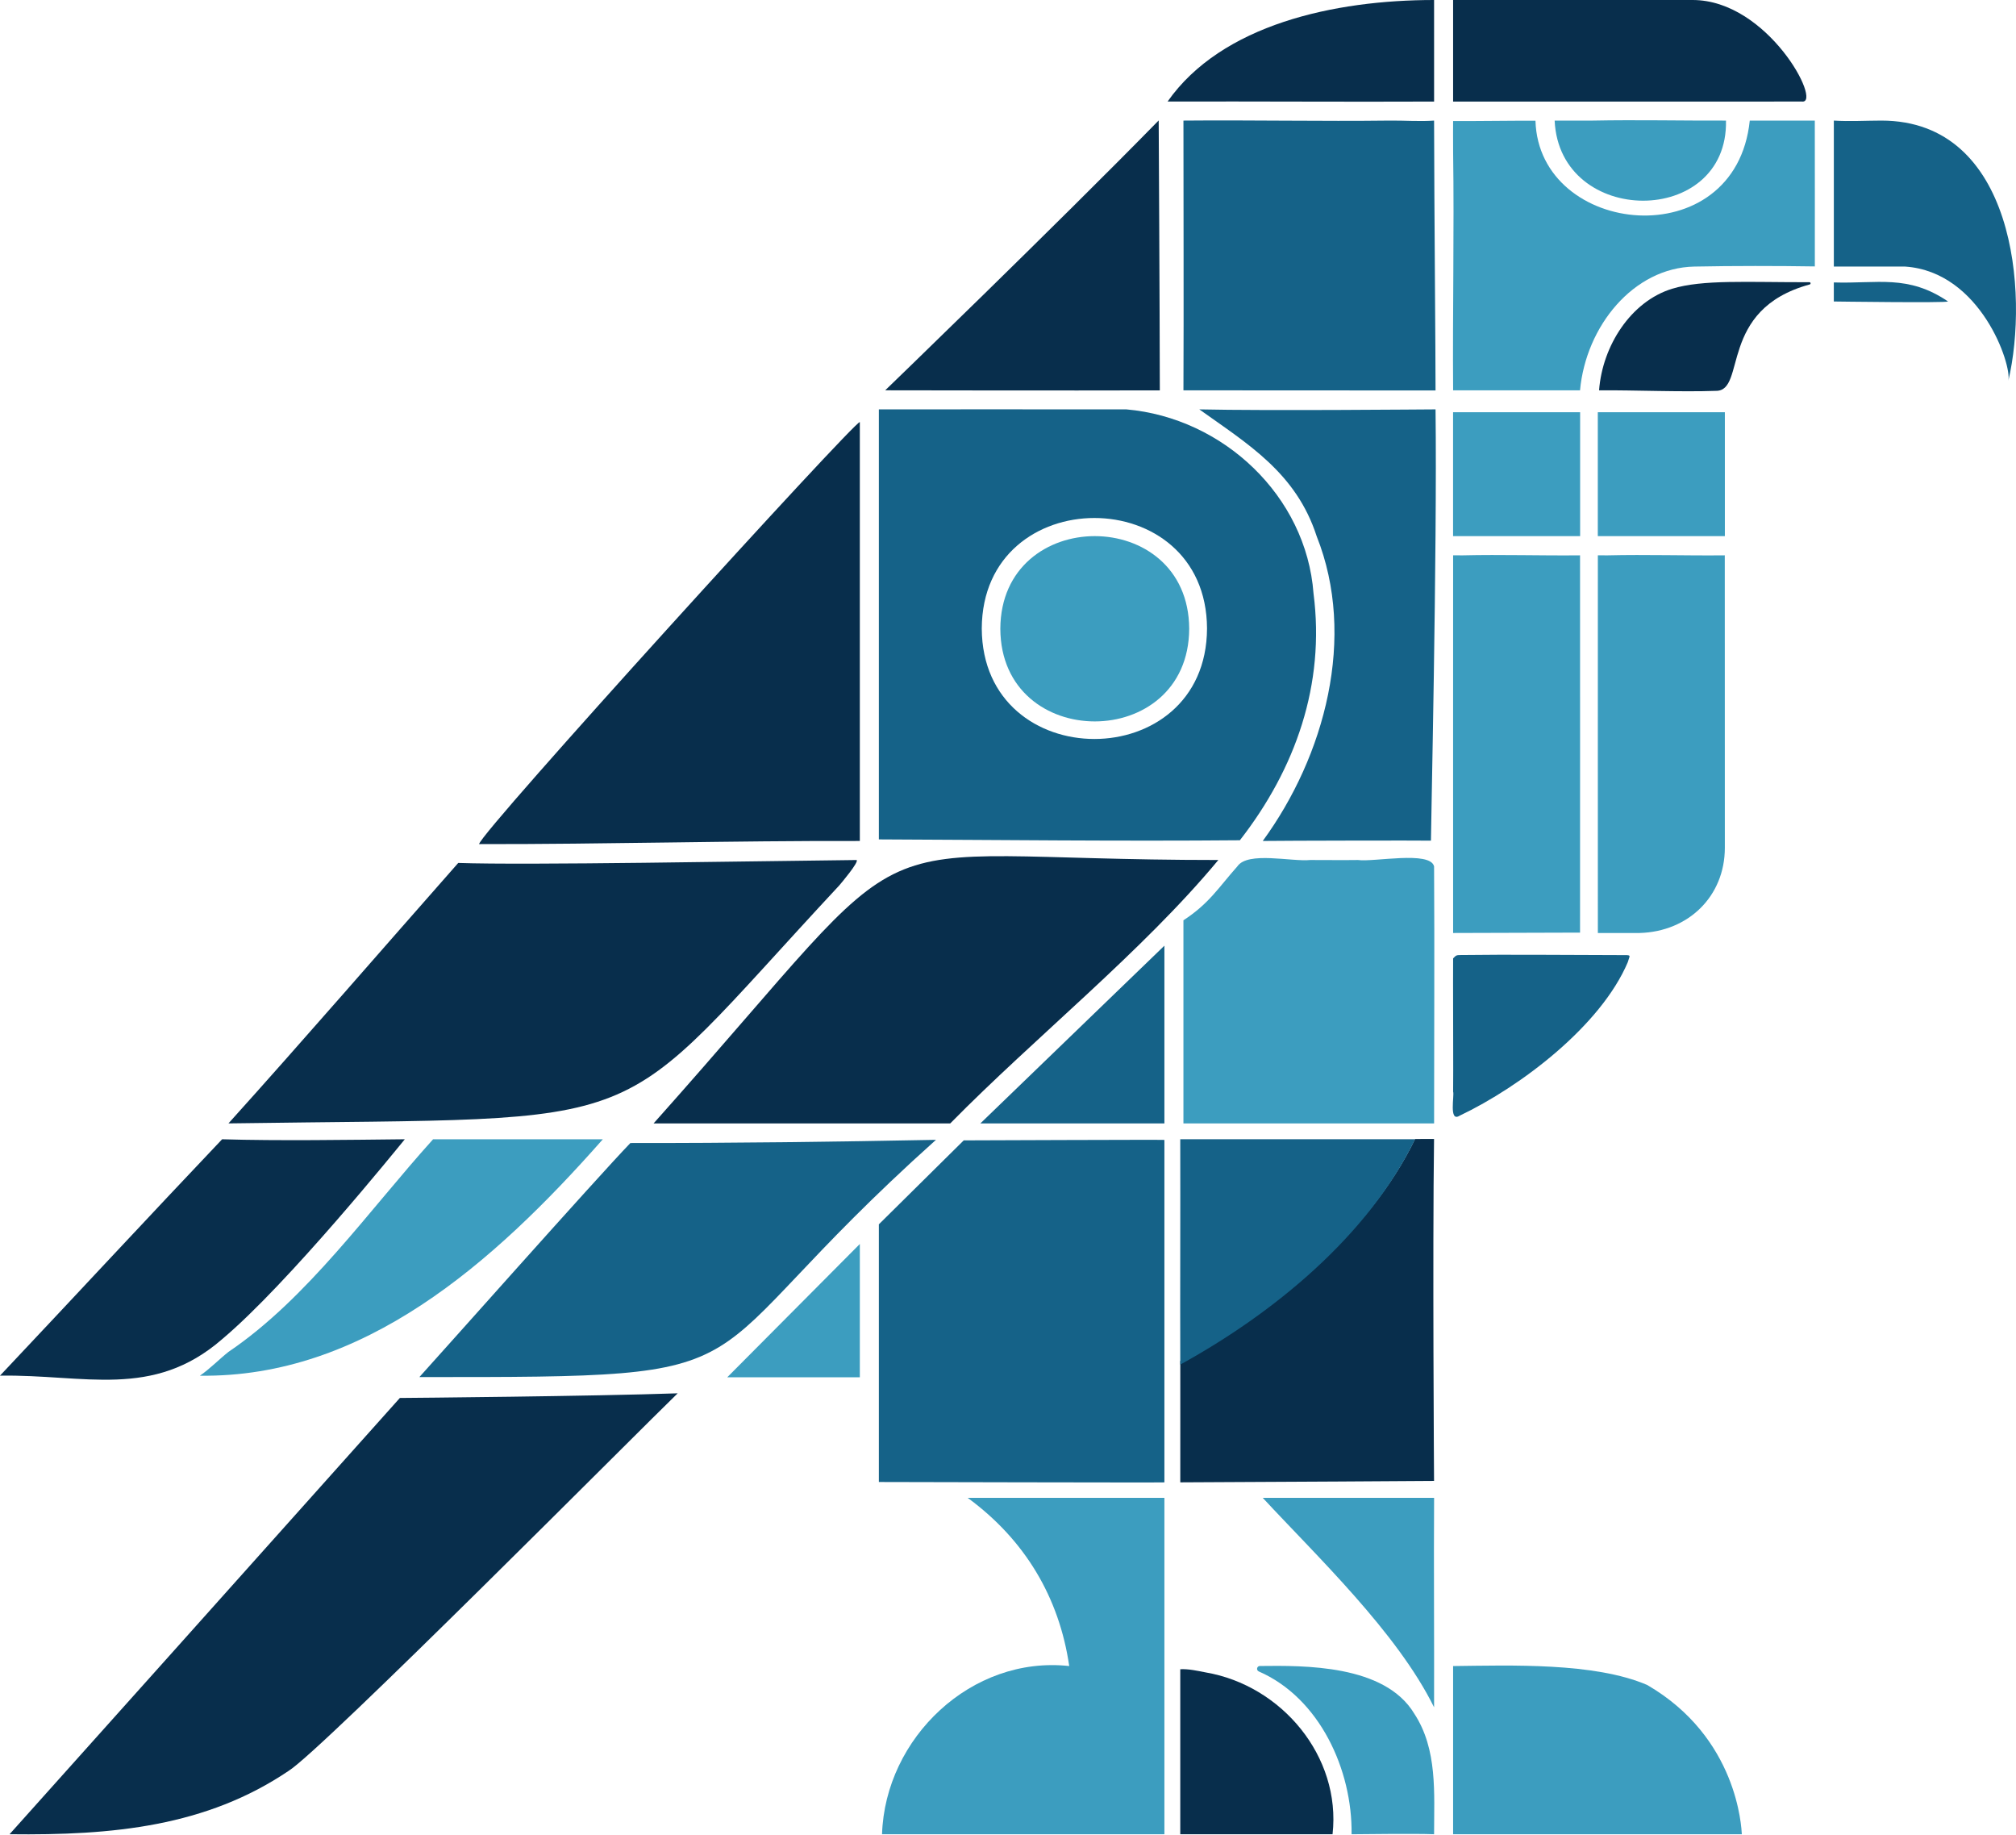
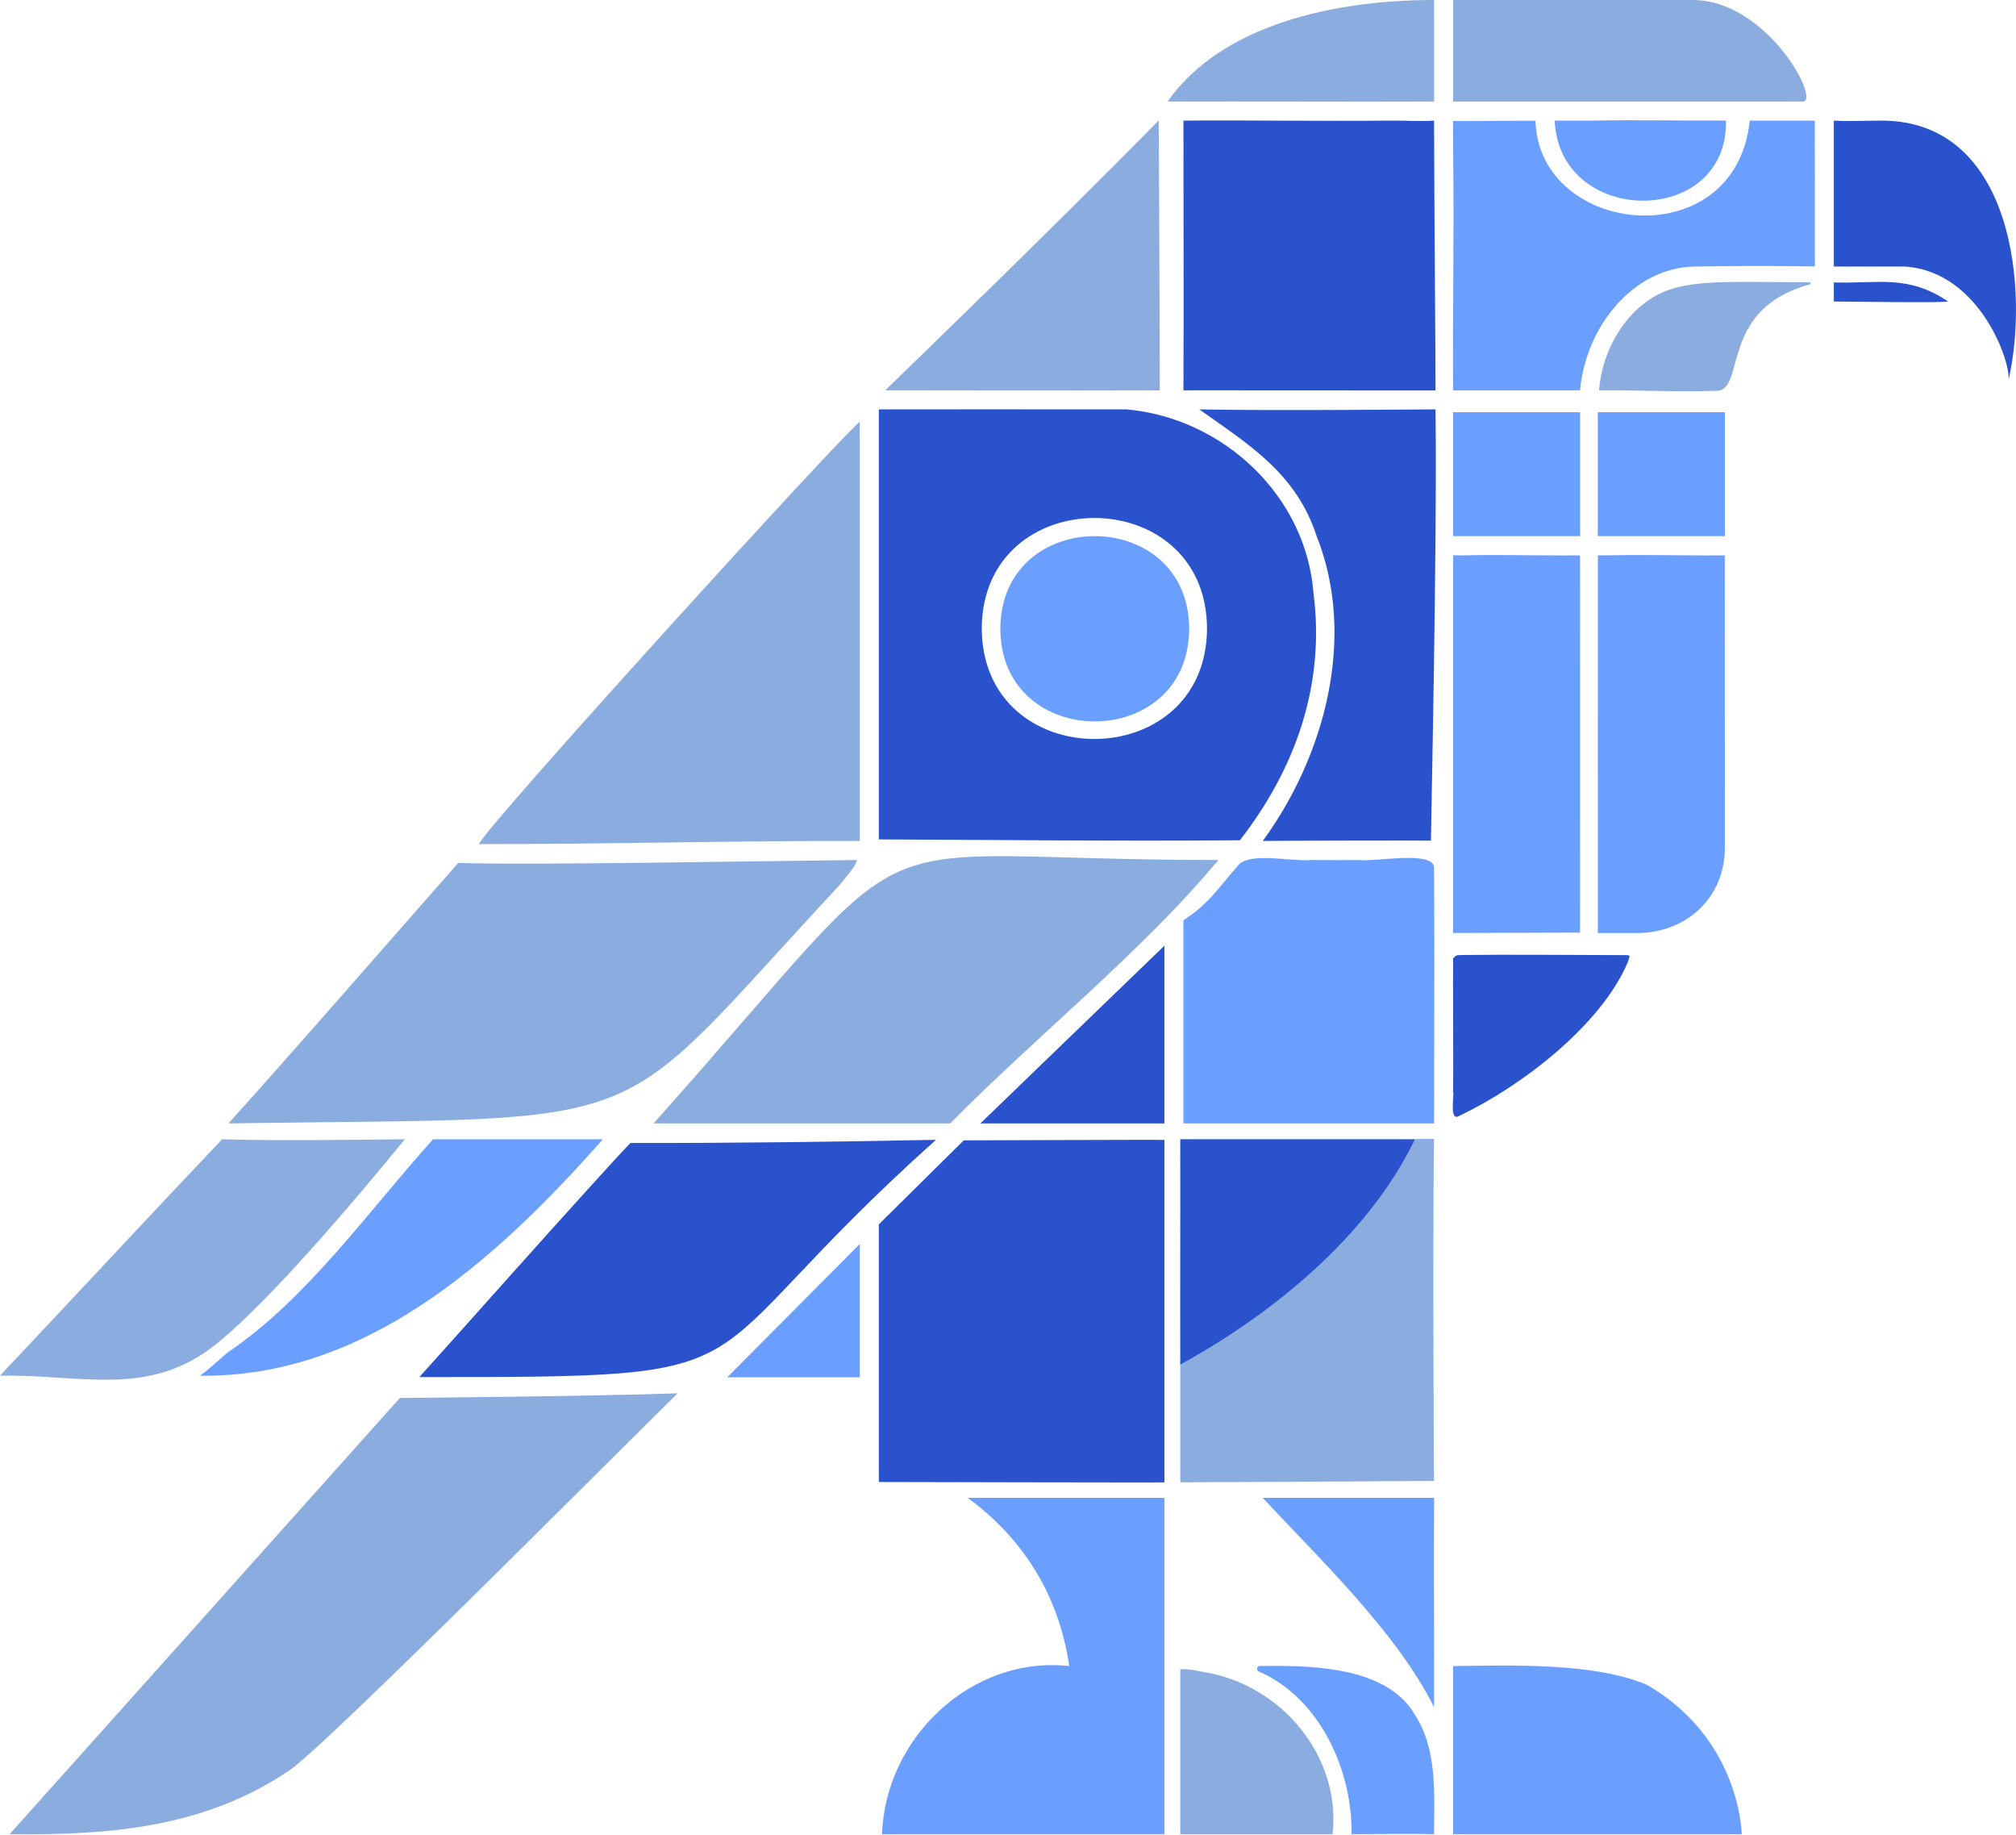
<svg xmlns="http://www.w3.org/2000/svg" id="Layer_1" viewBox="0 0 1270.85 1156.06">
  <defs>
-     <style>.cls-1{fill:#156288;}.cls-2{fill:#3c9dbf;}.cls-3{fill:#082e4c;}</style>
+     <style>.cls-1{fill:#2a52cc;}.cls-2{fill:#6a9eff;}.cls-3{fill:#8aacdf;}</style>
  </defs>
  <path class="cls-2" d="M144.02,852c49.72-33.57,88.73-89.44,129-134,0,0,107,0,107,0-69.49,78.78-151.26,150.35-253.99,149.01C132.31,862.68,138.32,856.52,144.02,852Z" />
  <path class="cls-2" d="M826.02,542c10.16-.02,20.12.15,30,0,10.12,1.41,45.5-5.97,48,4,.33,53.94.01,108.09.01,162.01h-158.02s0-128.01,0-128.01c16.28-10.63,21.88-20.34,34.01-34C786.58,536.39,814.16,543.2,826.02,542Z" />
  <path class="cls-2" d="M922.02,350c24.62-.59,49.38.25,74.01-.01-.04,79.99.11,157.78,0,237.77l-80.01.24c-.1-79.31.07-158.7,0-238.01C918.01,349.91,920.02,350.06,922.02,350Z" />
  <path class="cls-2" d="M1013.26,350c24.62-.59,49.39.25,74.01-.01q-.05,92.12.04,184.28c0,30.55-22.94,52.91-53.78,53.73h-26.27c-.1-79.31.07-158.7,0-238.01C1009.25,349.91,1011.26,350.06,1013.26,350Z" />
  <polygon class="cls-2" points="542.02 784 542.02 868 458.45 868 542.02 784" />
  <path class="cls-2" d="M916.02,96c-.08-6.12-.01-19.71-.01-19.71,12.43.11,37.23-.29,51.92-.2,2.14,73.16,126.17,85.96,135.09-.09,0,0,41,0,41,0-.02,29.32.09,62.59.02,91.91-23.23-.37-51.54-.4-76.02.09-38.25.77-68.27,37.46-72,78h-80C915.66,196.19,916.74,145.7,916.02,96Z" />
  <path class="cls-2" d="M1004.02,76c28.1-.55,55.85.1,84.01,0,1.39,67.46-104.92,67.16-108.01,0C987.99,75.92,996.04,76.1,1004.02,76Z" />
  <path class="cls-2" d="M749.65,396.27c-.35,77.86-118.72,77.85-119.06,0C630.94,318.42,749.31,318.42,749.65,396.27Z" />
  <rect class="cls-2" x="915.99" y="259.8" width="80.09" height="78.08" />
  <rect class="cls-2" x="1007.23" y="259.8" width="80.09" height="78.08" />
  <path class="cls-2" d="M796.02,944h108.01c-.26,43.65.12,87.92-.01,132h0C880.73,1028.78,830.15,980.83,796.02,944Z" />
  <path class="cls-2" d="M891.49,1079.93c14.81,22.49,12.53,50.37,12.53,76.07-10.92-.51-48.2,0-52.01.01.56-40.58-20.15-85.93-58.48-102.61-1.78-.78-1.26-3.42.68-3.44C822.02,1049.65,872.81,1048.98,891.49,1079.93Z" />
  <path class="cls-2" d="M734.02,944v212h-178c1.94-60.72,56.38-112.73,118-106.01-6.29-43.25-27.95-79.59-64-105.99H734.02Z" />
  <path class="cls-2" d="M1038.39,1061.94c57.15,33.23,59.36,90.13,59.63,94.06h-182.01c.05-35.12-.01-70.81,0-106C952.11,1049.6,1005.16,1047.62,1038.39,1061.94Z" />
  <path class="cls-3" d="M427.2,878.11c-23.51,22.64-223.94,224.59-245.18,237.89-52.01,35.15-110.91,40.78-175.99,39.99,9.22-10.17,184.59-206.17,246.04-274.95C259.46,881,373.61,879.97,427.2,878.11Z" />
  <path class="cls-3" d="M760.02,1054c47.8,8.15,85.49,52.87,80,102h-96v-104.01C749.43,1051.75,754.78,1052.98,760.02,1054Z" />
  <path class="cls-3" d="M540.01,542.01c1.5,1.28-9.4,14.18-10.96,16.02-149.03,159.97-107.02,145.84-385.03,149.97,48.39-53.7,96.07-108.87,144.85-164.15C331.57,545.36,474.41,542.71,540.01,542.01Z" />
  <path class="cls-3" d="M542.02,266v264.01c-80.57-.21-159.97,2.08-240,1.97C302.48,524.95,539.06,264.92,542.02,266Z" />
  <path class="cls-3" d="M140.02,718c35.31,1.07,80.39.36,115.17,0-4.25,5.12-73.47,90.96-115.17,126-43.75,38-86.76,22.11-140.02,22.98C45.97,818.25,94.22,766.24,140.02,718Z" />
  <path class="cls-3" d="M731.13,246.02c-58.55.18-173.11-.04-173.11-.04,0,0,107.49-103.76,172.4-170.08C730.42,75.9,731.08,194.69,731.13,246.02Z" />
  <path class="cls-3" d="M736.02,64C770.14,15.43,841.15,0,904.02,0c0,21.07,0,45.24.01,64.01C848.05,64.26,792,63.83,736.02,64Z" />
  <path class="cls-3" d="M1136.02,64c-72.05.01-148.23-.01-220.01.01q.06-31.99,0-64.01h151.01C1114.47,0,1148.76,65.27,1136.02,64Z" />
  <path class="cls-3" d="M1054.02,182c19.33-5.94,47.3-4.06,86.63-4.14.83,0,.95,1.19.16,1.41-58.05,15.8-39.65,67.34-59.15,67.05-21.86.81-51.76-.5-73.63-.33C1010.12,217.91,1028.11,189.96,1054.02,182Z" />
  <path class="cls-3" d="M768.02,542c-47.8,57.6-115.64,111.79-169,166,0,0-187,0-187,0C591.97,506.31,525.06,542.06,768.02,542Z" />
  <path class="cls-3" d="M904,717.82c-.99,71,0,215.5,0,215.5,0,0-108.02.72-159.97.9-.03-22.55.06-53.57,0-76.53,58.7-32.25,118.5-78.99,148-139.86" />
  <path class="cls-1" d="M397.39,720.37c64.12.07,130.34-.78,192.63-2.01-166.01,148.67-89.96,149.64-325.64,149.51C273.93,857.49,376.71,741.74,397.39,720.37Z" />
  <path class="cls-1" d="M1186.02,76c84,0,92.98,108.83,80,164,2.33-9.9-17.33-68.74-65-72,0,0-45,0-45,0v-92C1165.77,76.64,1176.38,76,1186.02,76Z" />
  <path class="cls-1" d="M1228.02,190c-1.44.98-72.01.01-72.01.01v-12.01C1183.59,178.89,1202.68,172.81,1228.02,190Z" />
  <path class="cls-1" d="M710.02,258c61.18,5.36,113.44,54.66,118,116,7.41,57.39-11.35,110.54-46.42,155.56-75.32.65-151.01-.23-227.58-.54v-271.02C563.98,257.92,675.39,258.02,710.02,258ZM760.89,396.09c-.42-92.85-141.6-92.84-142,0C619.31,488.95,760.49,488.94,760.89,396.09Z" />
  <path class="cls-1" d="M554.02,934v-162.39l53.5-52.91s126.5-.5,126.5-.29v215.83C734.02,934.45,554.02,934,554.02,934Z" />
  <path class="cls-1" d="M904.94,258c1.08,88.67-3,267.96-2.9,271.8-6.42-.16-91.25,0-106.02.2,39.15-53.56,59.28-128.54,34-192-12.96-40.07-43.47-58.17-74-80C798.33,258.96,899.19,258.01,904.94,258Z" />
  <path class="cls-1" d="M892.02,718c-29.48,60.86-89.31,109.76-148,142-.14-47.3.11-94.71-.01-142.01h148.01Z" />
  <path class="cls-1" d="M1025.56,601.95c2.56.23,1.72.43.55,4.49-16.9,39.83-67.13,78.23-106.07,96.75-6.85,4.26-3.11-12.97-4.02-15.19.19-2.57-.14-78.54,0-84,1.94-1.99,2.02-2.07,4.79-2.11C952.33,601.49,983.56,601.86,1025.56,601.95Z" />
  <path class="cls-1" d="M876.02,76c9.13-.11,19.05.67,28,0,.09,54.63.97,149.24.92,170.08-53.83-.08-107.7,0-158.92-.08.24-55.89,0-113.86,0-170C789.31,75.61,832.73,76.53,876.02,76Z" />
  <polygon class="cls-1" points="734.02 596 734.02 708 618.02 708 734.02 596" />
</svg>
